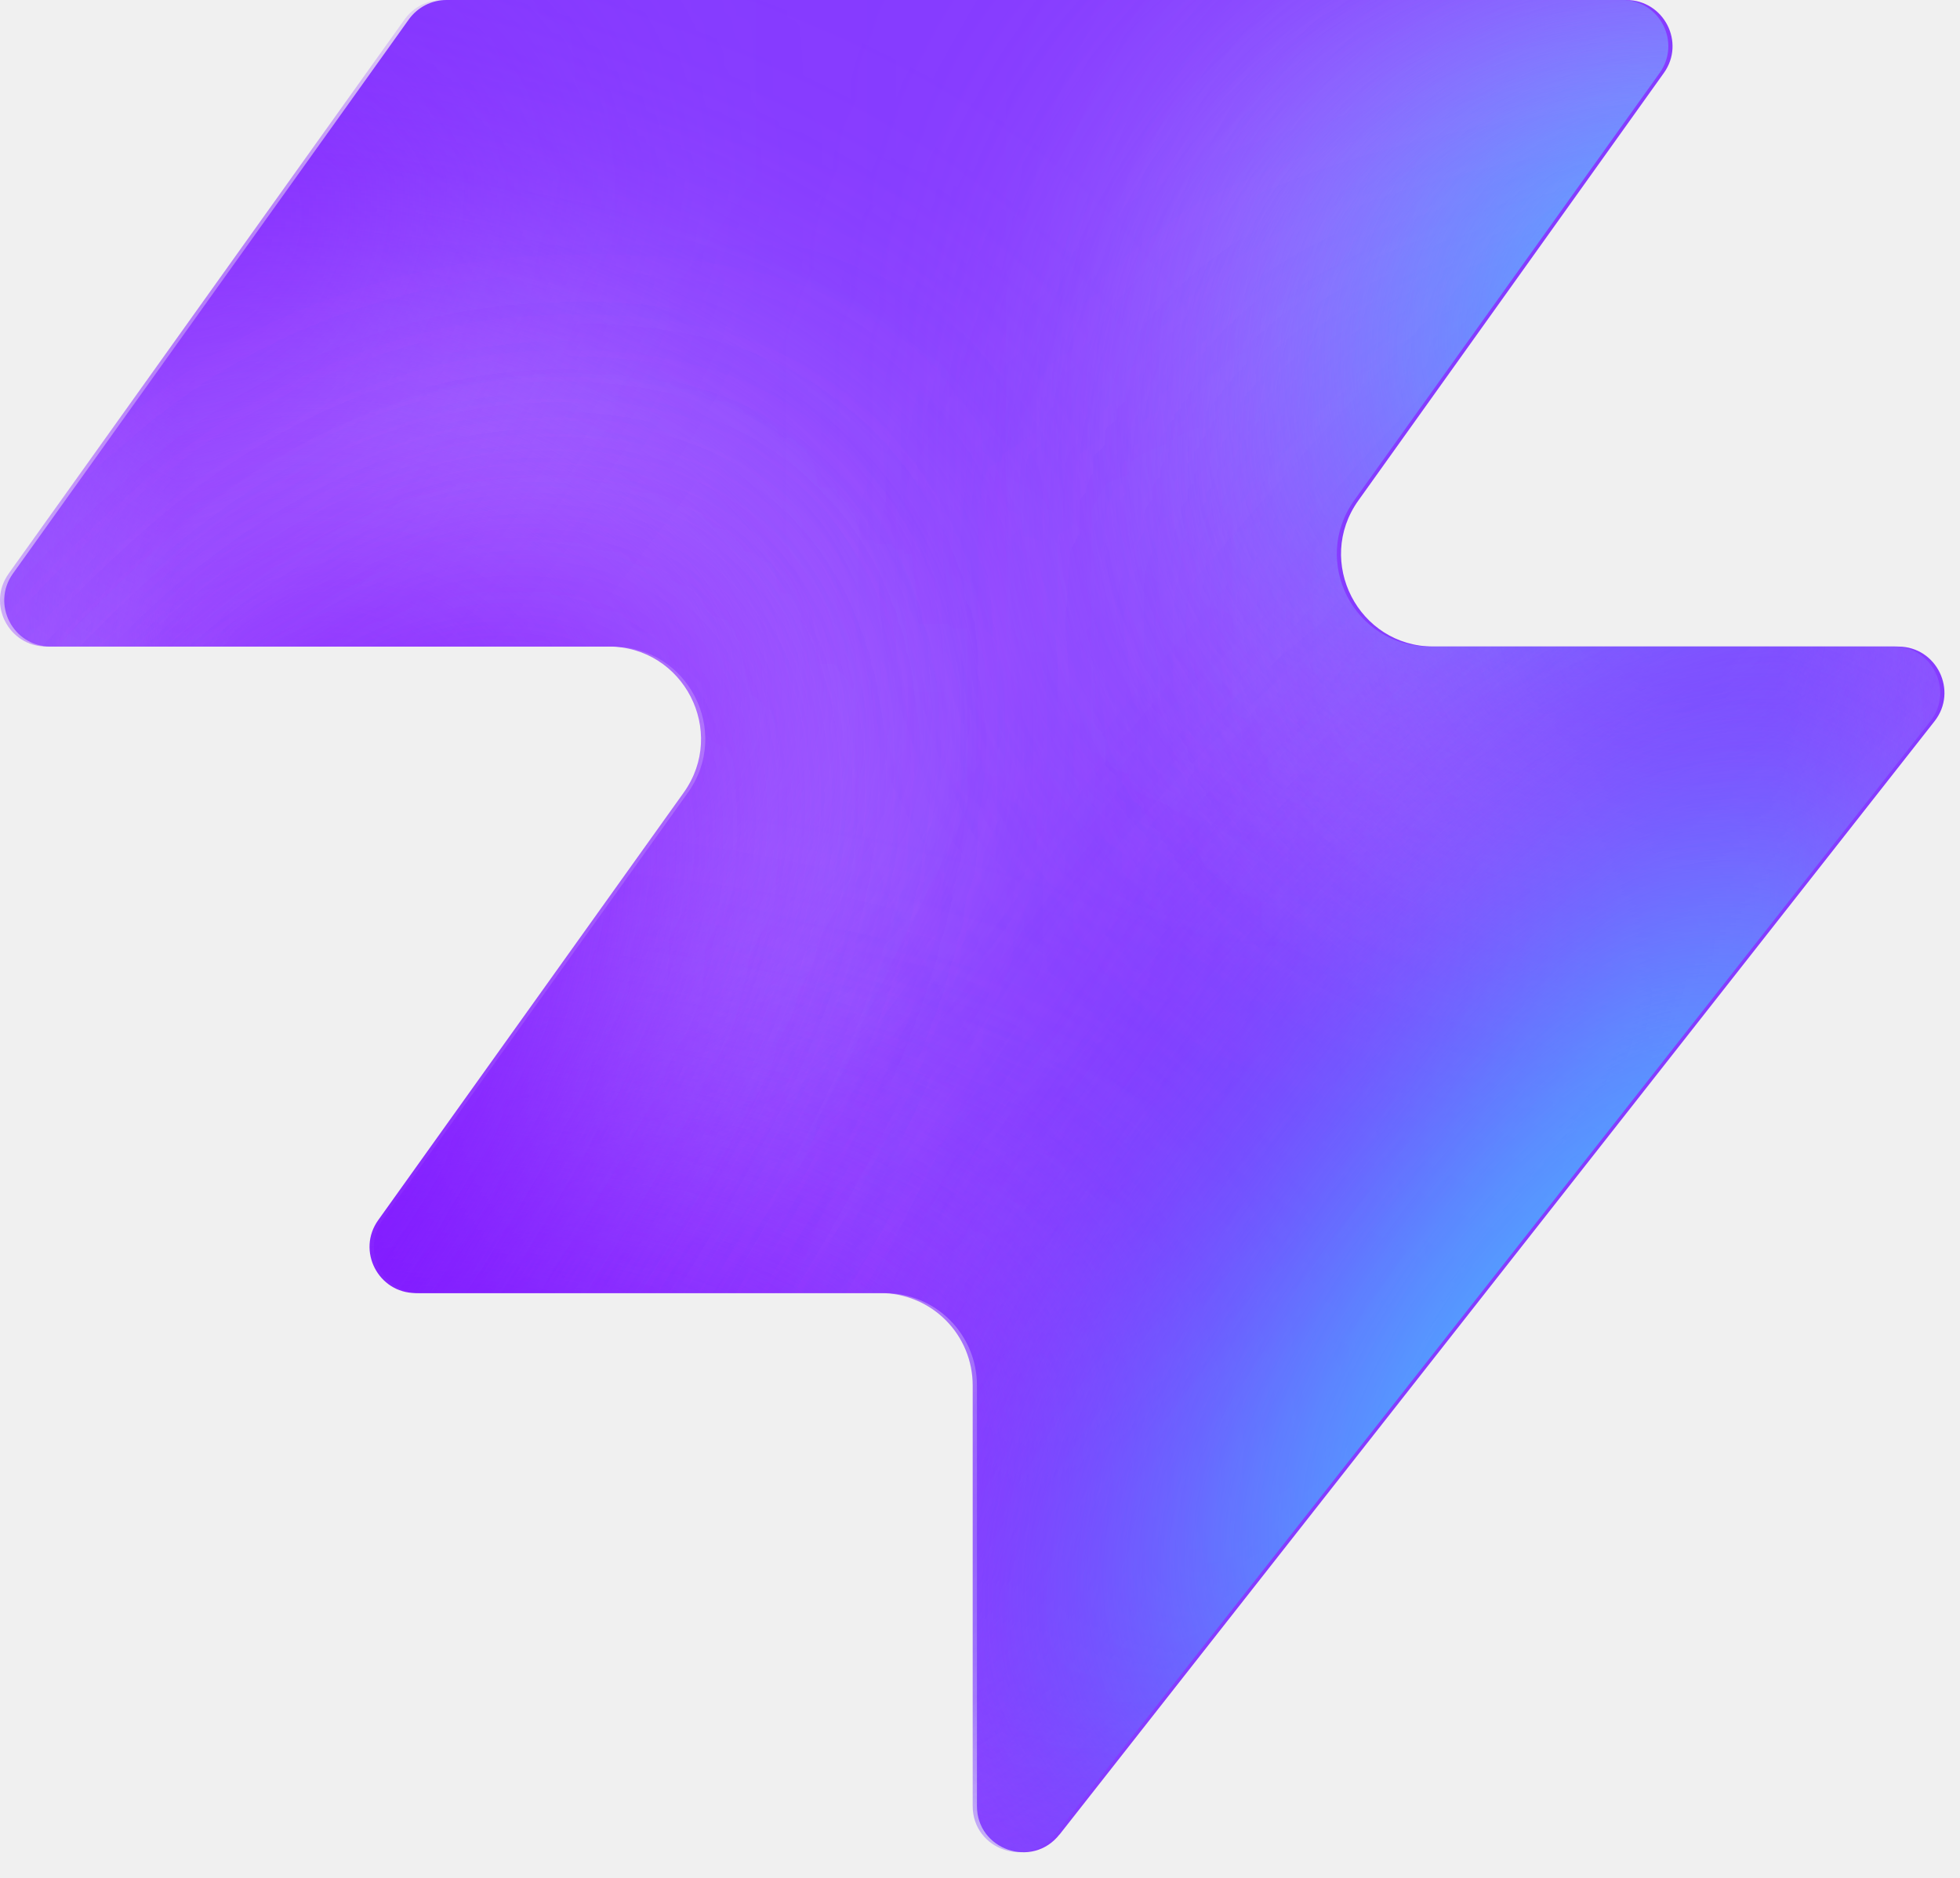
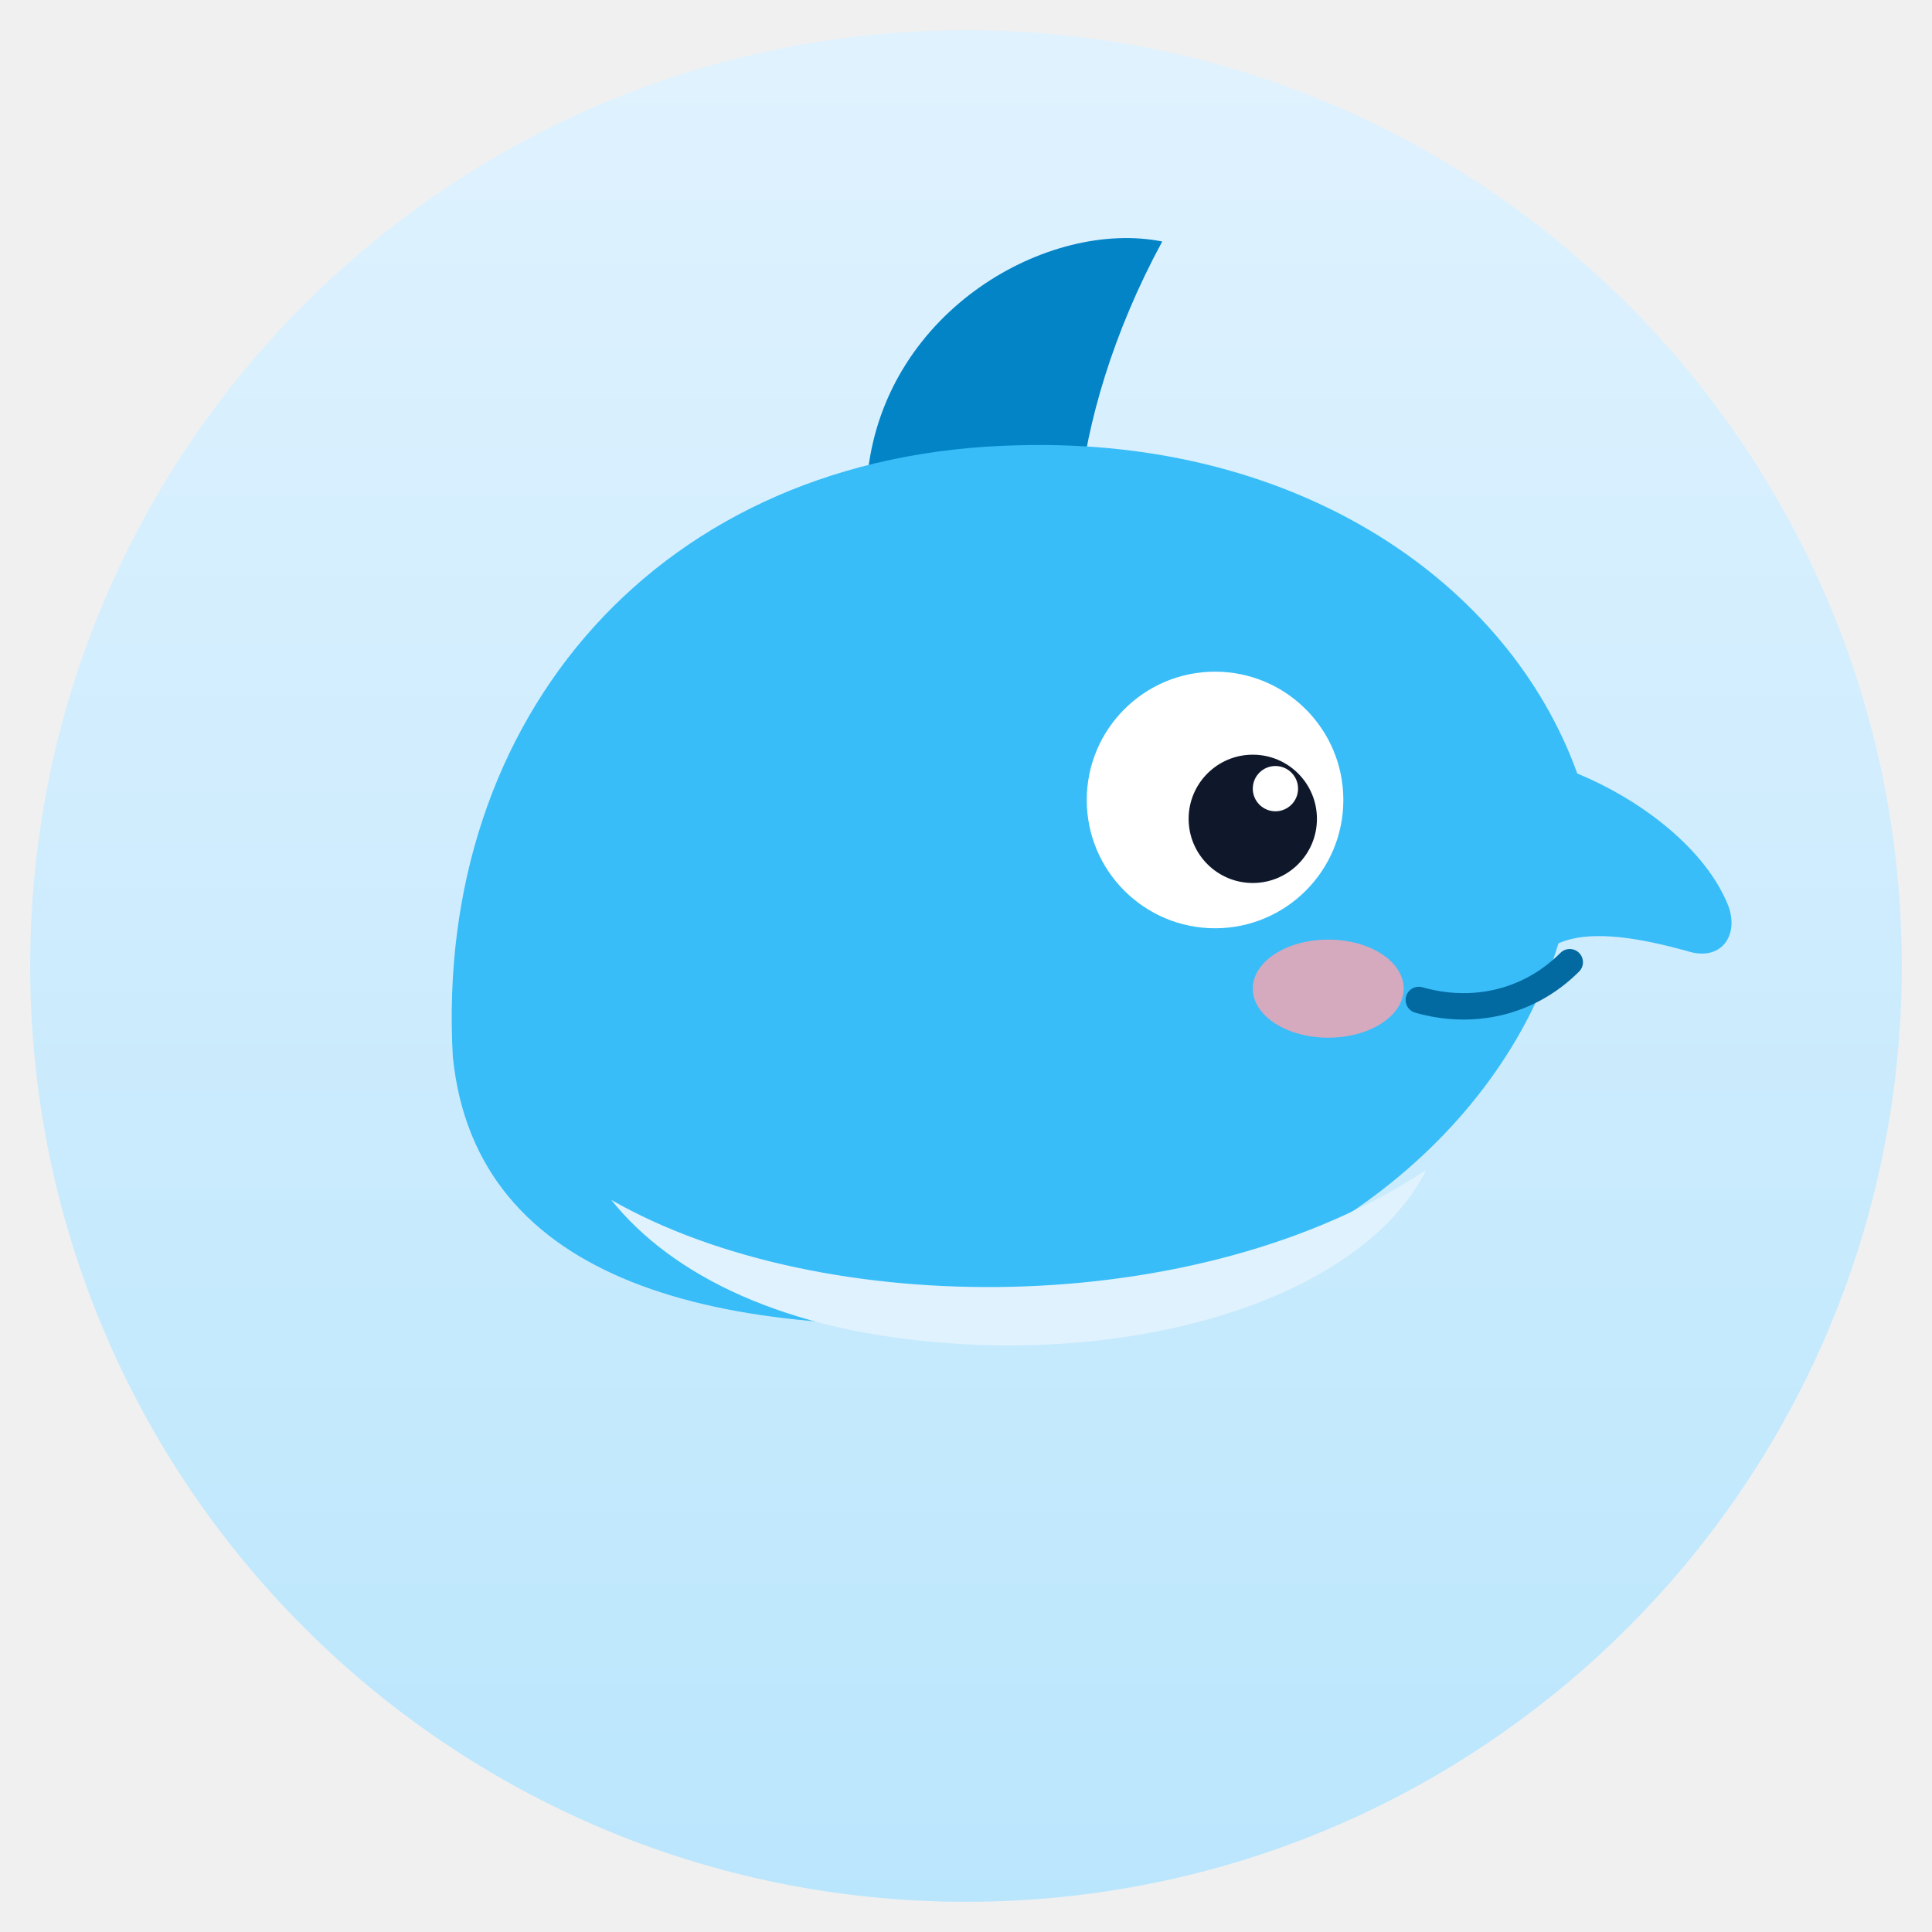
- <svg xmlns="http://www.w3.org/2000/svg" width="48" height="46" fill="none" viewBox="0 0 48 46">
-   <path fill="#863bff" d="M25.946 44.938c-.664.845-2.021.375-2.021-.698V33.937a2.26 2.26 0 0 0-2.262-2.262H10.287c-.92 0-1.456-1.04-.92-1.788l7.48-10.471c1.07-1.497 0-3.578-1.842-3.578H1.237c-.92 0-1.456-1.04-.92-1.788L10.013.474c.214-.297.556-.474.92-.474h28.894c.92 0 1.456 1.04.92 1.788l-7.48 10.471c-1.07 1.498 0 3.579 1.842 3.579h11.377c.943 0 1.473 1.088.89 1.83L25.947 44.94z" style="fill:#863bff;fill:color(display-p3 .525 .23 1);fill-opacity:1" />
-   <mask id="a" width="48" height="46" x="0" y="0" maskUnits="userSpaceOnUse" style="mask-type:alpha">
-     <path fill="#000" d="M25.842 44.938c-.664.844-2.021.375-2.021-.698V33.937a2.26 2.26 0 0 0-2.262-2.262H10.183c-.92 0-1.456-1.04-.92-1.788l7.48-10.471c1.07-1.498 0-3.579-1.842-3.579H1.133c-.92 0-1.456-1.04-.92-1.787L9.91.473c.214-.297.556-.474.92-.474h28.894c.92 0 1.456 1.04.92 1.788l-7.48 10.471c-1.07 1.498 0 3.578 1.842 3.578h11.377c.943 0 1.473 1.088.89 1.832L25.843 44.94z" style="fill:#000;fill-opacity:1" />
-   </mask>
-   <g mask="url(#a)">
-     <g filter="url(#b)">
-       <ellipse cx="5.508" cy="14.704" fill="#ede6ff" rx="5.508" ry="14.704" style="fill:#ede6ff;fill:color(display-p3 .927 .903 1);fill-opacity:1" transform="matrix(.00324 1 1 -.00324 -4.47 31.516)" />
-     </g>
-     <g filter="url(#c)">
-       <ellipse cx="10.399" cy="29.851" fill="#ede6ff" rx="10.399" ry="29.851" style="fill:#ede6ff;fill:color(display-p3 .927 .903 1);fill-opacity:1" transform="matrix(.00324 1 1 -.00324 -39.328 7.883)" />
-     </g>
-     <g filter="url(#d)">
-       <ellipse cx="5.508" cy="30.487" fill="#7e14ff" rx="5.508" ry="30.487" style="fill:#7e14ff;fill:color(display-p3 .492 .077 1);fill-opacity:1" transform="rotate(89.814 -25.913 -14.639)scale(1 -1)" />
-     </g>
-     <g filter="url(#e)">
-       <ellipse cx="5.508" cy="30.599" fill="#7e14ff" rx="5.508" ry="30.599" style="fill:#7e14ff;fill:color(display-p3 .492 .077 1);fill-opacity:1" transform="rotate(89.814 -32.644 -3.334)scale(1 -1)" />
-     </g>
-     <g filter="url(#f)">
-       <ellipse cx="5.508" cy="30.599" fill="#7e14ff" rx="5.508" ry="30.599" style="fill:#7e14ff;fill:color(display-p3 .492 .077 1);fill-opacity:1" transform="matrix(.00324 1 1 -.00324 -34.34 30.47)" />
-     </g>
-     <g filter="url(#g)">
-       <ellipse cx="14.072" cy="22.078" fill="#ede6ff" rx="14.072" ry="22.078" style="fill:#ede6ff;fill:color(display-p3 .927 .903 1);fill-opacity:1" transform="rotate(93.35 24.506 48.493)scale(-1 1)" />
-     </g>
-     <g filter="url(#h)">
-       <ellipse cx="3.47" cy="21.501" fill="#7e14ff" rx="3.47" ry="21.501" style="fill:#7e14ff;fill:color(display-p3 .492 .077 1);fill-opacity:1" transform="rotate(89.009 28.708 47.59)scale(-1 1)" />
-     </g>
-     <g filter="url(#i)">
-       <ellipse cx="3.47" cy="21.501" fill="#7e14ff" rx="3.47" ry="21.501" style="fill:#7e14ff;fill:color(display-p3 .492 .077 1);fill-opacity:1" transform="rotate(89.009 28.708 47.59)scale(-1 1)" />
-     </g>
-     <g filter="url(#j)">
-       <ellipse cx=".387" cy="8.972" fill="#7e14ff" rx="4.407" ry="29.108" style="fill:#7e14ff;fill:color(display-p3 .492 .077 1);fill-opacity:1" transform="rotate(39.51 .387 8.972)" />
-     </g>
-     <g filter="url(#k)">
-       <ellipse cx="47.523" cy="-6.092" fill="#7e14ff" rx="4.407" ry="29.108" style="fill:#7e14ff;fill:color(display-p3 .492 .077 1);fill-opacity:1" transform="rotate(37.892 47.523 -6.092)" />
-     </g>
-     <g filter="url(#l)">
-       <ellipse cx="41.412" cy="6.333" fill="#47bfff" rx="5.971" ry="9.665" style="fill:#47bfff;fill:color(display-p3 .28 .748 1);fill-opacity:1" transform="rotate(37.892 41.412 6.333)" />
-     </g>
-     <g filter="url(#m)">
-       <ellipse cx="-1.879" cy="38.332" fill="#7e14ff" rx="4.407" ry="29.108" style="fill:#7e14ff;fill:color(display-p3 .492 .077 1);fill-opacity:1" transform="rotate(37.892 -1.88 38.332)" />
-     </g>
-     <g filter="url(#n)">
-       <ellipse cx="-1.879" cy="38.332" fill="#7e14ff" rx="4.407" ry="29.108" style="fill:#7e14ff;fill:color(display-p3 .492 .077 1);fill-opacity:1" transform="rotate(37.892 -1.88 38.332)" />
-     </g>
-     <g filter="url(#o)">
-       <ellipse cx="35.651" cy="29.907" fill="#7e14ff" rx="4.407" ry="29.108" style="fill:#7e14ff;fill:color(display-p3 .492 .077 1);fill-opacity:1" transform="rotate(37.892 35.651 29.907)" />
-     </g>
-     <g filter="url(#p)">
-       <ellipse cx="38.418" cy="32.4" fill="#47bfff" rx="5.971" ry="15.297" style="fill:#47bfff;fill:color(display-p3 .28 .748 1);fill-opacity:1" transform="rotate(37.892 38.418 32.4)" />
-     </g>
-   </g>
+ <svg xmlns="http://www.w3.org/2000/svg" viewBox="0 0 512 512">
  <defs>
-     <filter id="b" width="60.045" height="41.654" x="-19.77" y="16.149" color-interpolation-filters="sRGB" filterUnits="userSpaceOnUse">
-       <feFlood flood-opacity="0" result="BackgroundImageFix" />
-       <feBlend in="SourceGraphic" in2="BackgroundImageFix" result="shape" />
-       <feGaussianBlur result="effect1_foregroundBlur_2002_17158" stdDeviation="7.659" />
-     </filter>
-     <filter id="c" width="90.34" height="51.437" x="-54.613" y="-7.533" color-interpolation-filters="sRGB" filterUnits="userSpaceOnUse">
-       <feFlood flood-opacity="0" result="BackgroundImageFix" />
-       <feBlend in="SourceGraphic" in2="BackgroundImageFix" result="shape" />
-       <feGaussianBlur result="effect1_foregroundBlur_2002_17158" stdDeviation="7.659" />
-     </filter>
-     <filter id="d" width="79.355" height="29.4" x="-49.64" y="2.03" color-interpolation-filters="sRGB" filterUnits="userSpaceOnUse">
-       <feFlood flood-opacity="0" result="BackgroundImageFix" />
-       <feBlend in="SourceGraphic" in2="BackgroundImageFix" result="shape" />
-       <feGaussianBlur result="effect1_foregroundBlur_2002_17158" stdDeviation="4.596" />
-     </filter>
-     <filter id="e" width="79.579" height="29.4" x="-45.045" y="20.029" color-interpolation-filters="sRGB" filterUnits="userSpaceOnUse">
-       <feFlood flood-opacity="0" result="BackgroundImageFix" />
-       <feBlend in="SourceGraphic" in2="BackgroundImageFix" result="shape" />
-       <feGaussianBlur result="effect1_foregroundBlur_2002_17158" stdDeviation="4.596" />
-     </filter>
-     <filter id="f" width="79.579" height="29.4" x="-43.513" y="21.178" color-interpolation-filters="sRGB" filterUnits="userSpaceOnUse">
-       <feFlood flood-opacity="0" result="BackgroundImageFix" />
-       <feBlend in="SourceGraphic" in2="BackgroundImageFix" result="shape" />
-       <feGaussianBlur result="effect1_foregroundBlur_2002_17158" stdDeviation="4.596" />
-     </filter>
-     <filter id="g" width="74.749" height="58.852" x="15.756" y="-17.901" color-interpolation-filters="sRGB" filterUnits="userSpaceOnUse">
-       <feFlood flood-opacity="0" result="BackgroundImageFix" />
-       <feBlend in="SourceGraphic" in2="BackgroundImageFix" result="shape" />
-       <feGaussianBlur result="effect1_foregroundBlur_2002_17158" stdDeviation="7.659" />
-     </filter>
-     <filter id="h" width="61.377" height="25.362" x="23.548" y="2.284" color-interpolation-filters="sRGB" filterUnits="userSpaceOnUse">
-       <feFlood flood-opacity="0" result="BackgroundImageFix" />
-       <feBlend in="SourceGraphic" in2="BackgroundImageFix" result="shape" />
-       <feGaussianBlur result="effect1_foregroundBlur_2002_17158" stdDeviation="4.596" />
-     </filter>
-     <filter id="i" width="61.377" height="25.362" x="23.548" y="2.284" color-interpolation-filters="sRGB" filterUnits="userSpaceOnUse">
-       <feFlood flood-opacity="0" result="BackgroundImageFix" />
-       <feBlend in="SourceGraphic" in2="BackgroundImageFix" result="shape" />
-       <feGaussianBlur result="effect1_foregroundBlur_2002_17158" stdDeviation="4.596" />
-     </filter>
-     <filter id="j" width="56.045" height="63.649" x="-27.636" y="-22.853" color-interpolation-filters="sRGB" filterUnits="userSpaceOnUse">
-       <feFlood flood-opacity="0" result="BackgroundImageFix" />
-       <feBlend in="SourceGraphic" in2="BackgroundImageFix" result="shape" />
-       <feGaussianBlur result="effect1_foregroundBlur_2002_17158" stdDeviation="4.596" />
-     </filter>
-     <filter id="k" width="54.814" height="64.646" x="20.116" y="-38.415" color-interpolation-filters="sRGB" filterUnits="userSpaceOnUse">
-       <feFlood flood-opacity="0" result="BackgroundImageFix" />
-       <feBlend in="SourceGraphic" in2="BackgroundImageFix" result="shape" />
-       <feGaussianBlur result="effect1_foregroundBlur_2002_17158" stdDeviation="4.596" />
-     </filter>
-     <filter id="l" width="33.541" height="35.313" x="24.641" y="-11.323" color-interpolation-filters="sRGB" filterUnits="userSpaceOnUse">
-       <feFlood flood-opacity="0" result="BackgroundImageFix" />
-       <feBlend in="SourceGraphic" in2="BackgroundImageFix" result="shape" />
-       <feGaussianBlur result="effect1_foregroundBlur_2002_17158" stdDeviation="4.596" />
-     </filter>
-     <filter id="m" width="54.814" height="64.646" x="-29.286" y="6.009" color-interpolation-filters="sRGB" filterUnits="userSpaceOnUse">
-       <feFlood flood-opacity="0" result="BackgroundImageFix" />
-       <feBlend in="SourceGraphic" in2="BackgroundImageFix" result="shape" />
-       <feGaussianBlur result="effect1_foregroundBlur_2002_17158" stdDeviation="4.596" />
-     </filter>
-     <filter id="n" width="54.814" height="64.646" x="-29.286" y="6.009" color-interpolation-filters="sRGB" filterUnits="userSpaceOnUse">
-       <feFlood flood-opacity="0" result="BackgroundImageFix" />
-       <feBlend in="SourceGraphic" in2="BackgroundImageFix" result="shape" />
-       <feGaussianBlur result="effect1_foregroundBlur_2002_17158" stdDeviation="4.596" />
-     </filter>
-     <filter id="o" width="54.814" height="64.646" x="8.244" y="-2.416" color-interpolation-filters="sRGB" filterUnits="userSpaceOnUse">
-       <feFlood flood-opacity="0" result="BackgroundImageFix" />
-       <feBlend in="SourceGraphic" in2="BackgroundImageFix" result="shape" />
-       <feGaussianBlur result="effect1_foregroundBlur_2002_17158" stdDeviation="4.596" />
-     </filter>
-     <filter id="p" width="39.409" height="43.623" x="18.713" y="10.588" color-interpolation-filters="sRGB" filterUnits="userSpaceOnUse">
-       <feFlood flood-opacity="0" result="BackgroundImageFix" />
-       <feBlend in="SourceGraphic" in2="BackgroundImageFix" result="shape" />
-       <feGaussianBlur result="effect1_foregroundBlur_2002_17158" stdDeviation="4.596" />
-     </filter>
+     <linearGradient id="bg" x1="0" y1="0" x2="0" y2="1">
+       <stop offset="0" stop-color="#E0F2FE" />
+       <stop offset="1" stop-color="#BAE6FD" />
+     </linearGradient>
  </defs>
+   <circle cx="256" cy="256" r="248" fill="url(#bg)" />
+   <path d="M 230 125 C 235 82, 278 58, 308 64 C 295 88, 288 112, 286 132 C 267 124, 248 122, 230 125 Z" fill="#0284C7" />
+   <path d="M 120 280 C 115 190, 175 120, 270 118 C 345 116, 400 155, 418 205 C 435 212, 452 225, 458 240 C 461 248, 456 255, 447 252 C 436 249, 422 246, 413 250 C 398 300, 345 345, 272 350 C 190 356, 126 340, 120 280 Z" fill="#38BDF8" />
+   <path d="M 162 318 C 218 350, 318 350, 378 310 C 362 342, 308 360, 252 356 C 208 353, 178 338, 162 318 Z" fill="#E0F2FE" />
+   <circle cx="322" cy="212" r="34" fill="#FFFFFF" />
+   <circle cx="332" cy="217" r="17" fill="#0F172A" />
+   <circle cx="338" cy="209" r="6" fill="#FFFFFF" />
+   <ellipse cx="352" cy="262" rx="20" ry="13" fill="#FDA4AF" opacity="0.8" />
+   <path d="M 416 255 C 405 266, 390 269, 376 265" stroke="#0369A1" stroke-width="7" fill="none" stroke-linecap="round" />
</svg>
